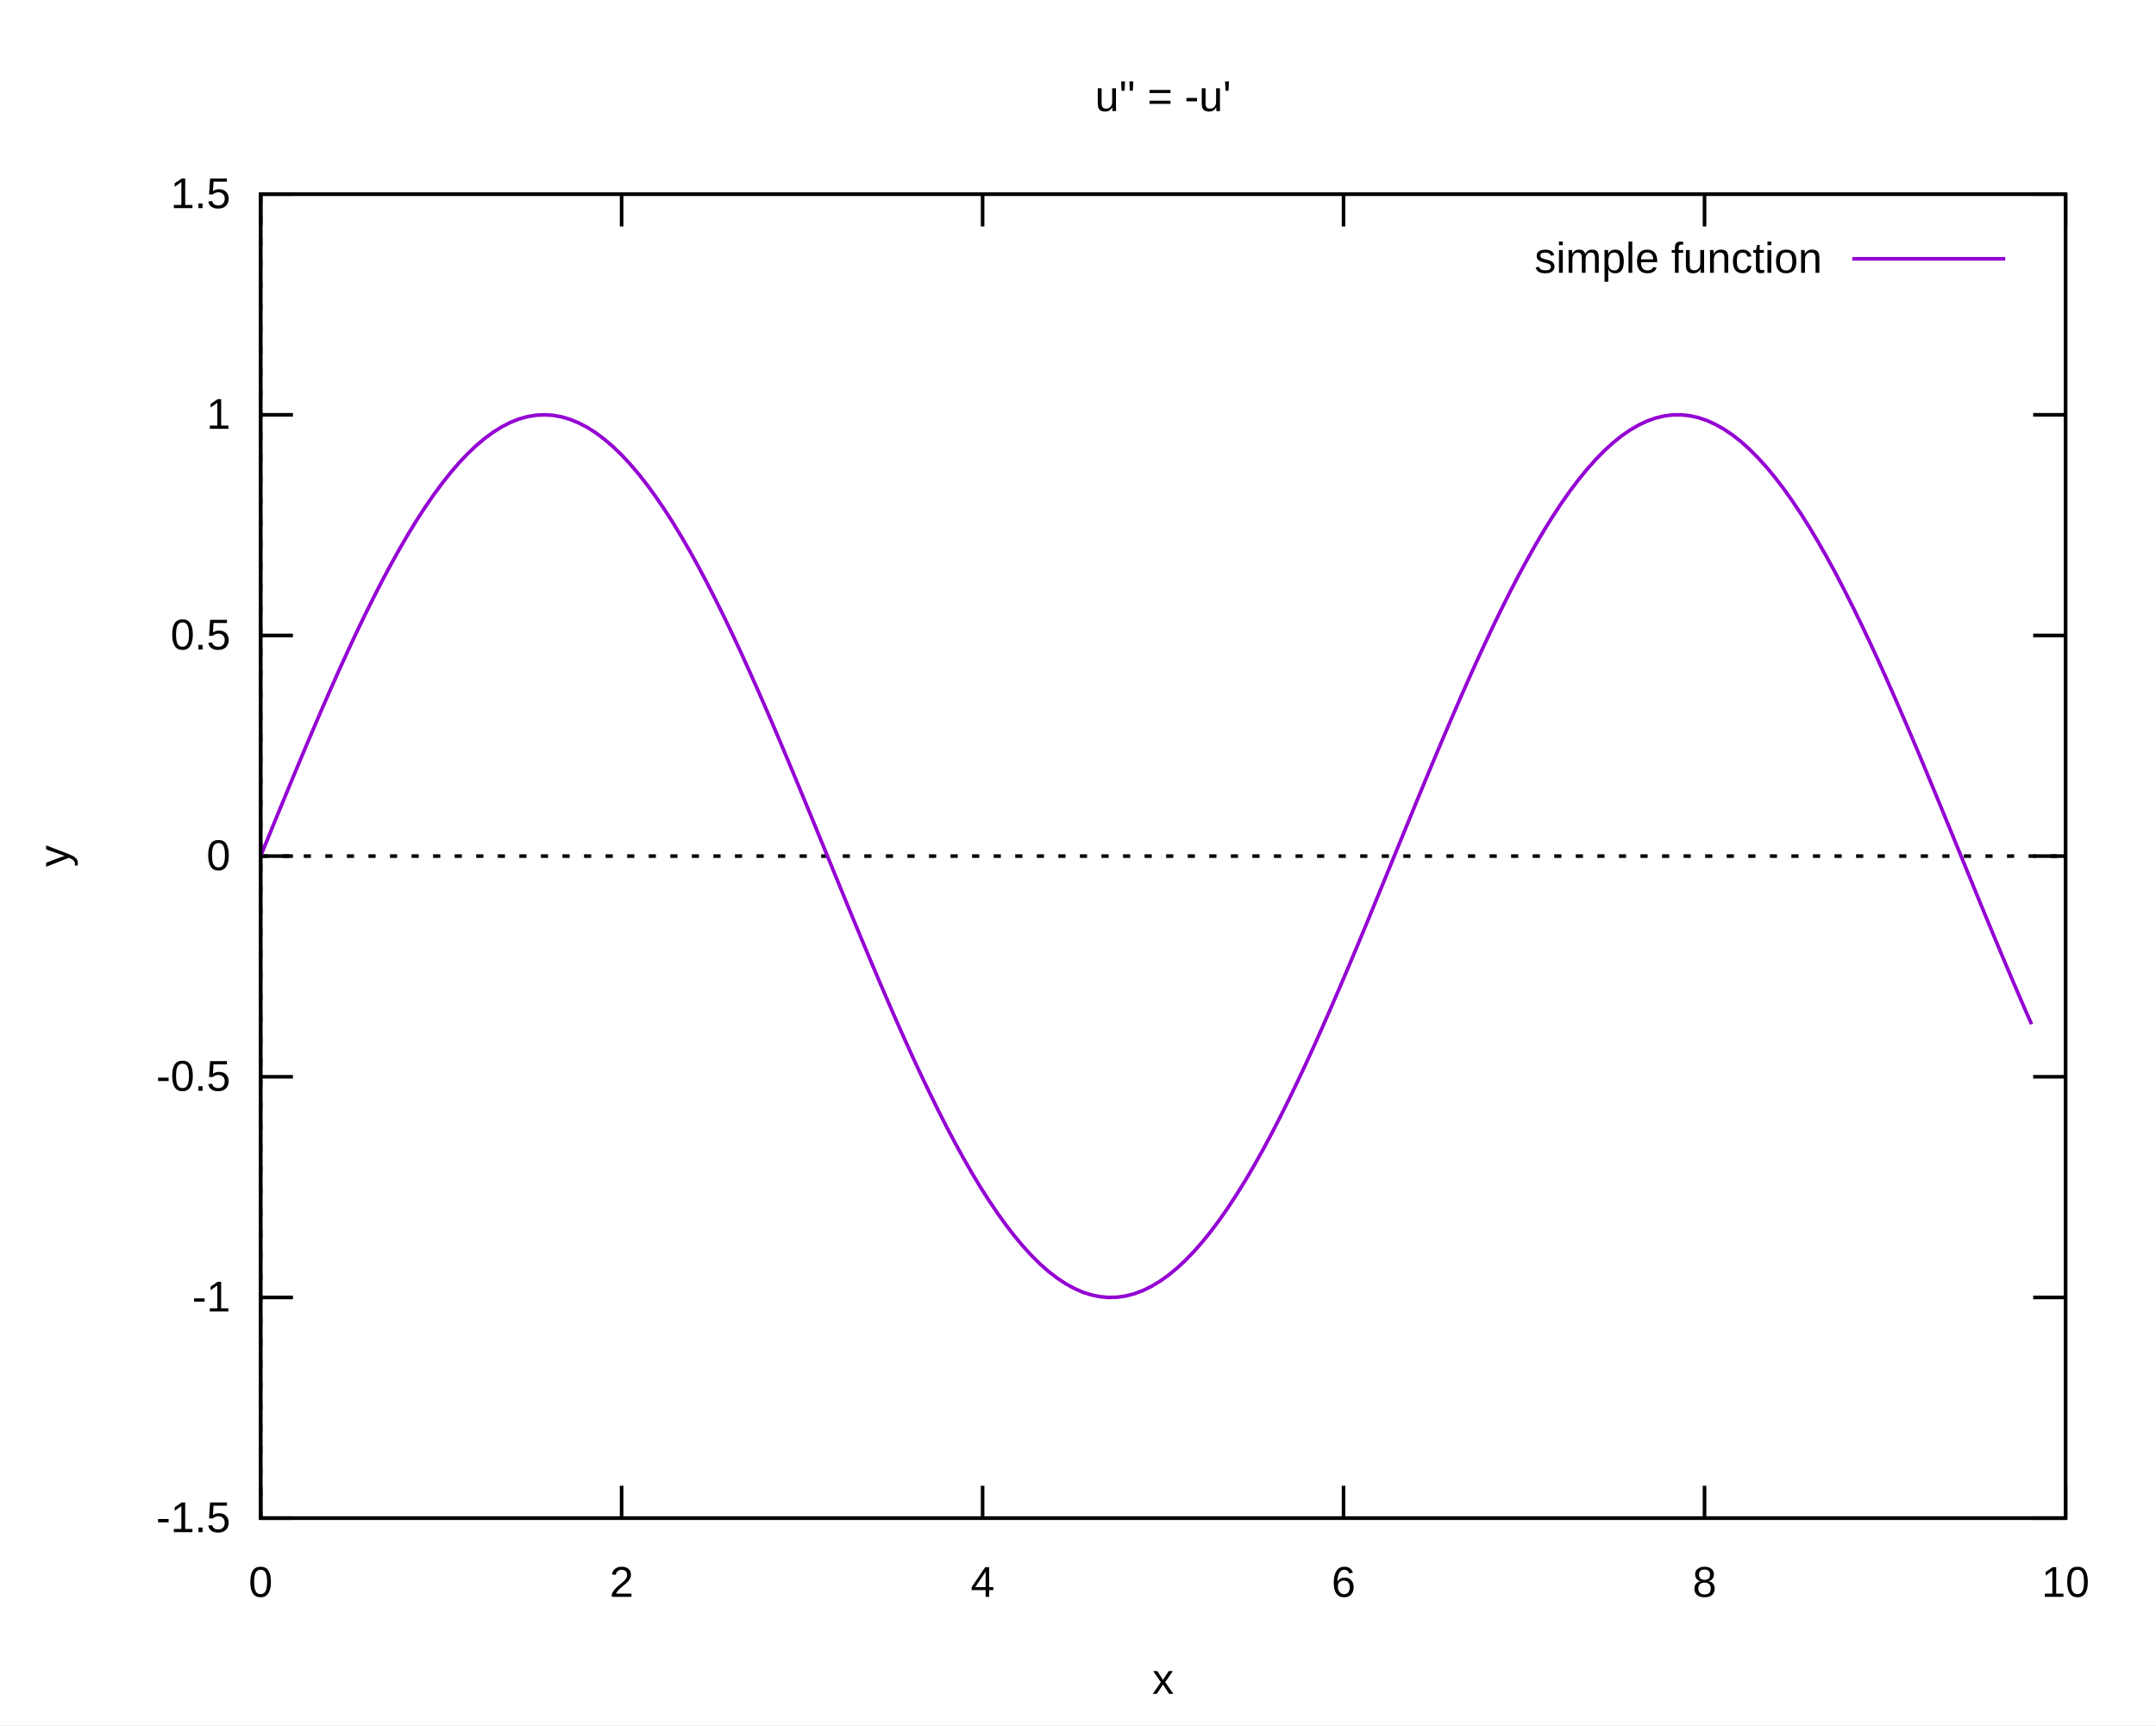
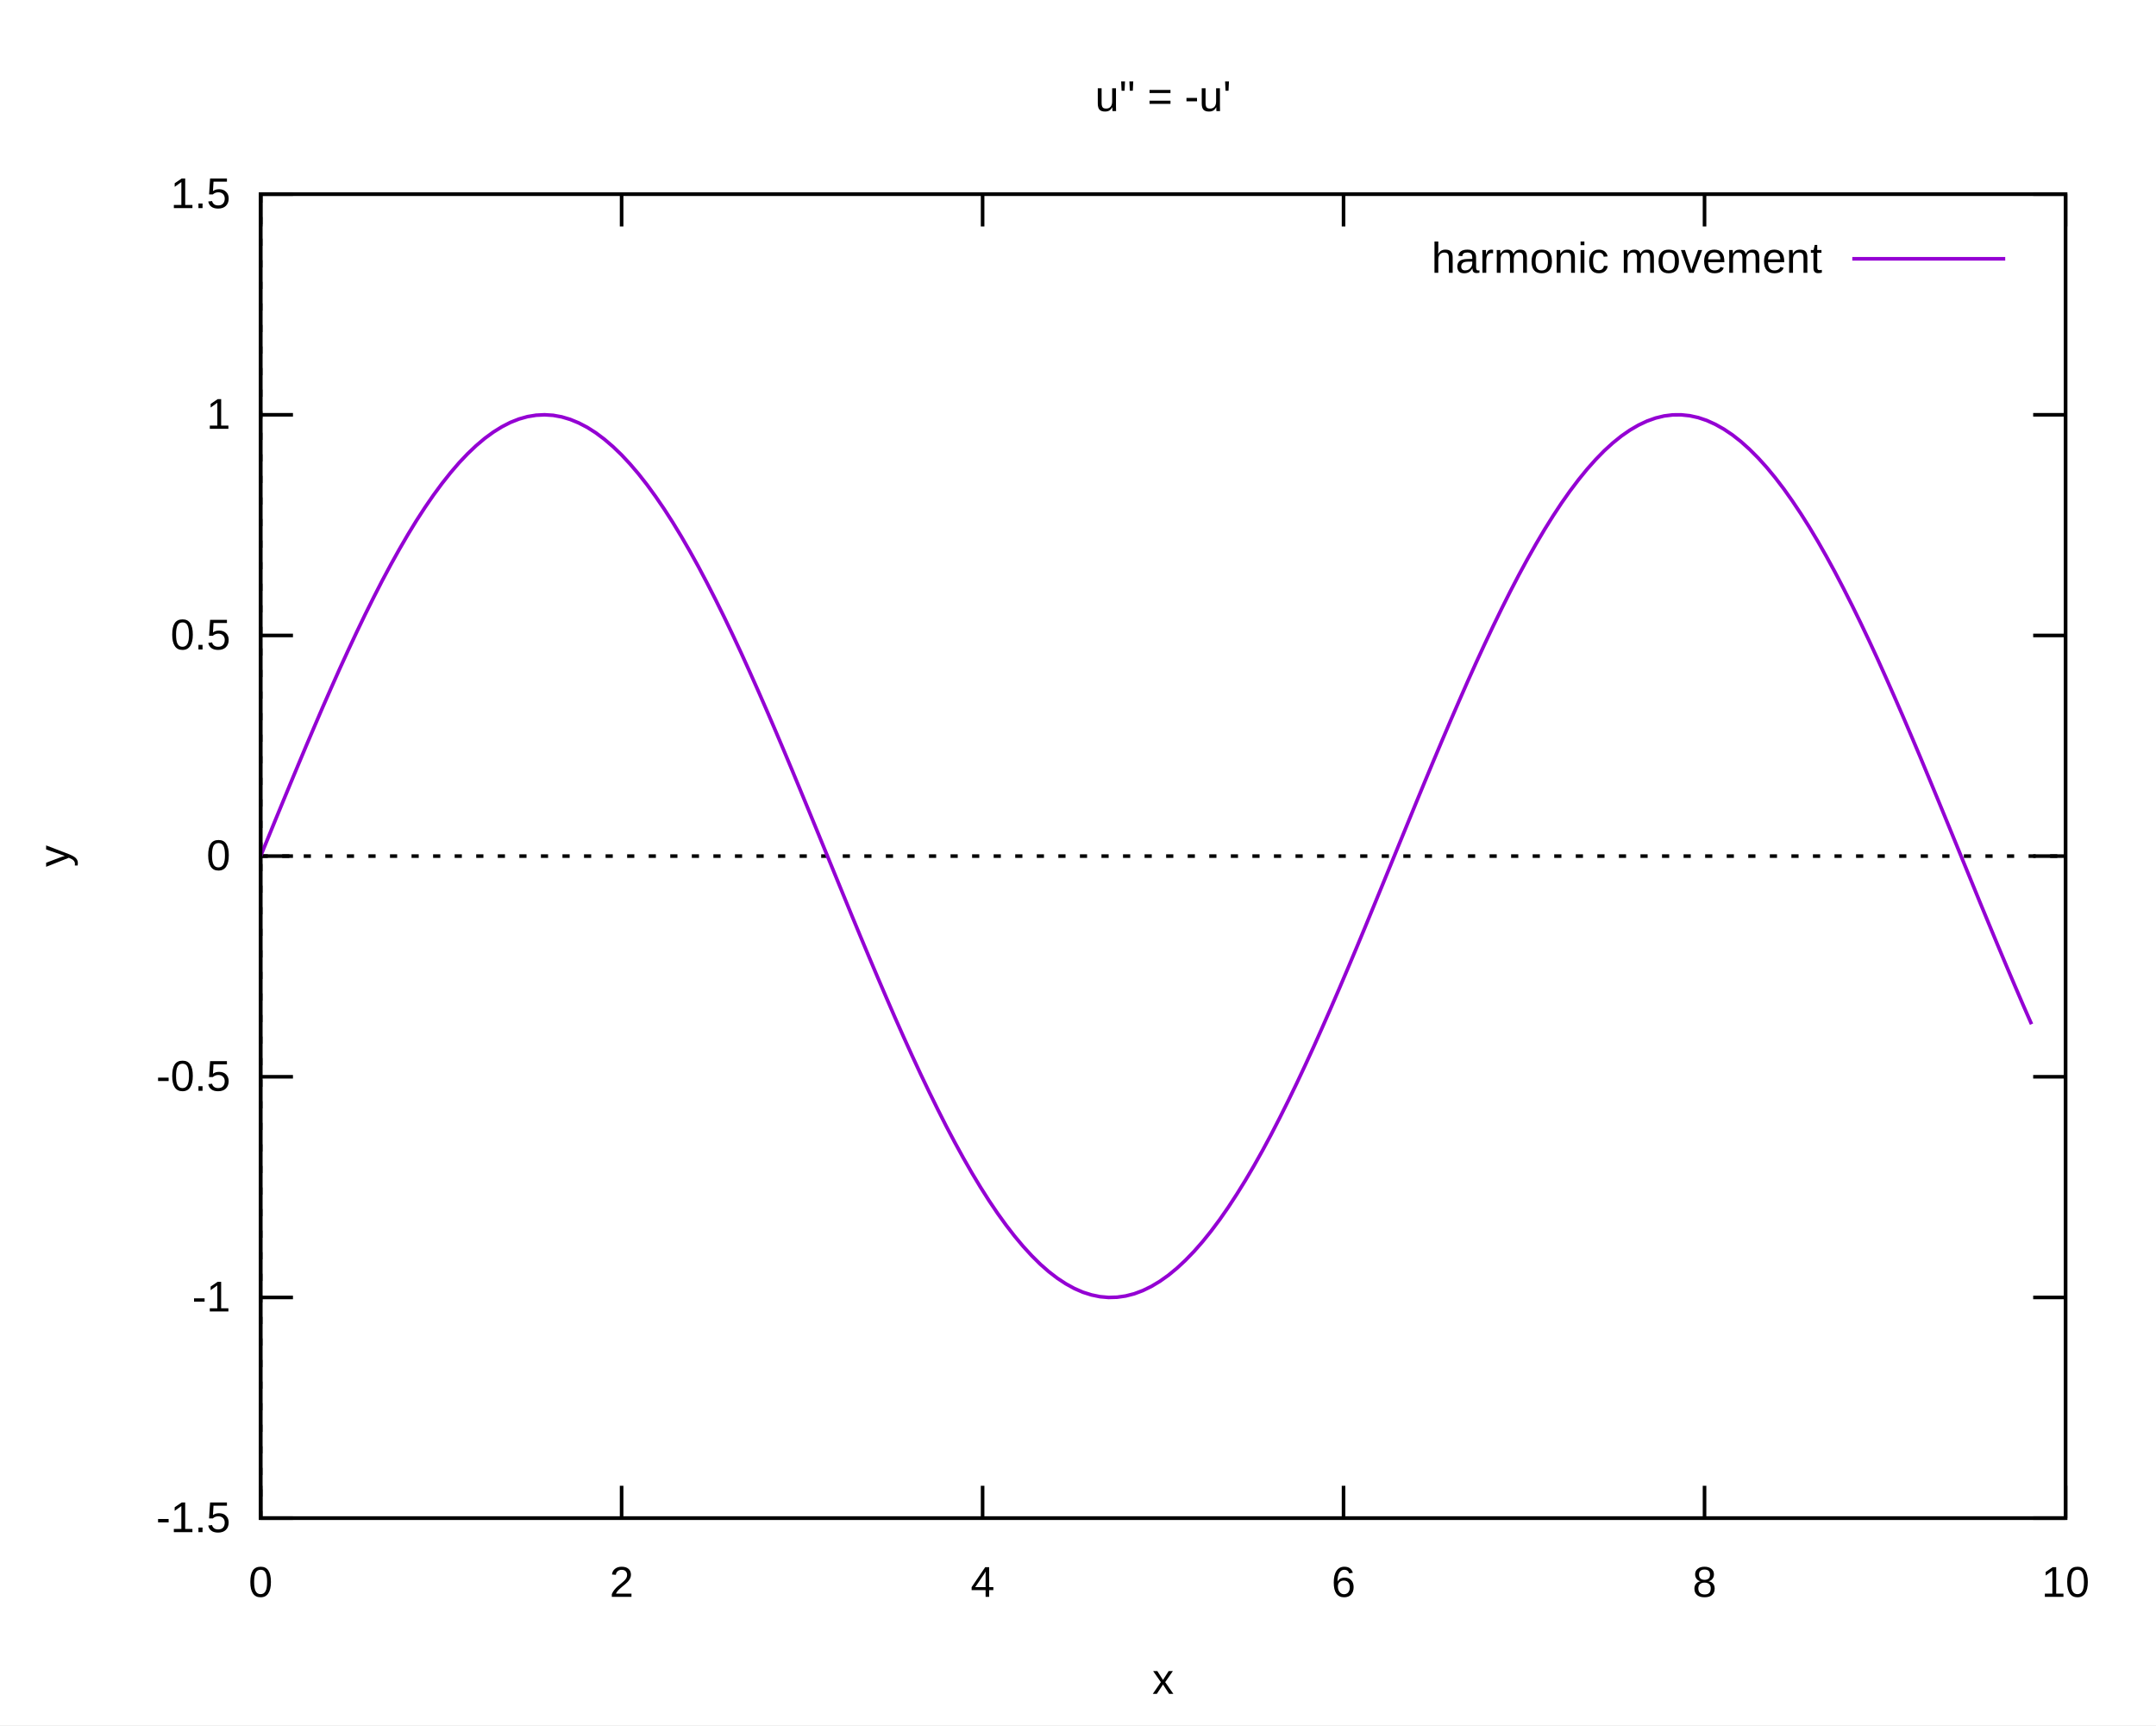
<svg xmlns="http://www.w3.org/2000/svg" xmlns:xlink="http://www.w3.org/1999/xlink" width="600" height="480" viewBox="0 0 600 480">
  <g id="gnuplot_canvas">
    <rect x="0" y="0" width="600" height="480" fill="#ffffff" />
    <defs>
      <circle id="gpDot" r="0.5" stroke-width="0.5" stroke="currentColor" />
      <path id="gpPt0" stroke-width="0.222" stroke="currentColor" d="M-1,0 h2 M0,-1 v2" />
      <path id="gpPt1" stroke-width="0.222" stroke="currentColor" d="M-1,-1 L1,1 M1,-1 L-1,1" />
      <path id="gpPt2" stroke-width="0.222" stroke="currentColor" d="M-1,0 L1,0 M0,-1 L0,1 M-1,-1 L1,1 M-1,1 L1,-1" />
      <rect id="gpPt3" stroke-width="0.222" stroke="currentColor" x="-1" y="-1" width="2" height="2" />
      <rect id="gpPt4" stroke-width="0.222" stroke="currentColor" fill="currentColor" x="-1" y="-1" width="2" height="2" />
      <circle id="gpPt5" stroke-width="0.222" stroke="currentColor" cx="0" cy="0" r="1" />
      <use xlink:href="#gpPt5" id="gpPt6" fill="currentColor" stroke="none" />
      <path id="gpPt7" stroke-width="0.222" stroke="currentColor" d="M0,-1.33 L-1.33,0.67 L1.33,0.67 z" />
      <use xlink:href="#gpPt7" id="gpPt8" fill="currentColor" stroke="none" />
      <use xlink:href="#gpPt7" id="gpPt9" stroke="currentColor" transform="rotate(180)" />
      <use xlink:href="#gpPt9" id="gpPt10" fill="currentColor" stroke="none" />
      <use xlink:href="#gpPt3" id="gpPt11" stroke="currentColor" transform="rotate(45)" />
      <use xlink:href="#gpPt11" id="gpPt12" fill="currentColor" stroke="none" />
      <path id="gpPt13" stroke-width="0.222" stroke="currentColor" d="M0,1.330 L1.265,0.411 L0.782,-1.067 L-0.782,-1.076 L-1.265,0.411 z" />
      <use xlink:href="#gpPt13" id="gpPt14" fill="currentColor" stroke="none" />
      <filter id="textbox" filterUnits="objectBoundingBox" x="0" y="0" height="1" width="1">
        <feFlood flood-color="#FFFFFF" flood-opacity="1" result="bgnd" />
        <feComposite in="SourceGraphic" in2="bgnd" operator="atop" />
      </filter>
      <filter id="greybox" filterUnits="objectBoundingBox" x="0" y="0" height="1" width="1">
        <feFlood flood-color="lightgrey" flood-opacity="1" result="grey" />
        <feComposite in="SourceGraphic" in2="grey" operator="atop" />
      </filter>
    </defs>
    <g fill="none" color="#FFFFFF" stroke="currentColor" stroke-width="1.00" stroke-linecap="butt" stroke-linejoin="miter">
</g>
    <g fill="none" color="black" stroke="currentColor" stroke-width="1.00" stroke-linecap="butt" stroke-linejoin="miter">
      <path stroke="black" d="M72.53,422.40 L81.53,422.40 M574.82,422.40 L565.82,422.40  " />
      <g transform="translate(64.14,426.30)" stroke="none" fill="black" font-family="Arial" font-size="12.00" text-anchor="end">
        <text>
          <tspan font-family="Arial">-1.5</tspan>
        </text>
      </g>
    </g>
    <g fill="none" color="black" stroke="currentColor" stroke-width="1.00" stroke-linecap="butt" stroke-linejoin="miter">
      <path stroke="black" d="M72.53,361.00 L81.53,361.00 M574.82,361.00 L565.82,361.00  " />
      <g transform="translate(64.14,364.90)" stroke="none" fill="black" font-family="Arial" font-size="12.00" text-anchor="end">
        <text>
          <tspan font-family="Arial">-1</tspan>
        </text>
      </g>
    </g>
    <g fill="none" color="black" stroke="currentColor" stroke-width="1.00" stroke-linecap="butt" stroke-linejoin="miter">
      <path stroke="black" d="M72.53,299.60 L81.53,299.60 M574.82,299.60 L565.82,299.60  " />
      <g transform="translate(64.14,303.50)" stroke="none" fill="black" font-family="Arial" font-size="12.00" text-anchor="end">
        <text>
          <tspan font-family="Arial">-0.5</tspan>
        </text>
      </g>
    </g>
    <g fill="none" color="black" stroke="currentColor" stroke-width="1.00" stroke-linecap="butt" stroke-linejoin="miter">
      <path stroke="black" d="M72.53,238.20 L81.53,238.20 M574.82,238.20 L565.82,238.20  " />
      <g transform="translate(64.14,242.10)" stroke="none" fill="black" font-family="Arial" font-size="12.00" text-anchor="end">
        <text>
          <tspan font-family="Arial"> 0</tspan>
        </text>
      </g>
    </g>
    <g fill="none" color="black" stroke="currentColor" stroke-width="1.00" stroke-linecap="butt" stroke-linejoin="miter">
      <path stroke="black" d="M72.53,176.81 L81.53,176.81 M574.82,176.81 L565.82,176.81  " />
      <g transform="translate(64.14,180.71)" stroke="none" fill="black" font-family="Arial" font-size="12.00" text-anchor="end">
        <text>
          <tspan font-family="Arial"> 0.5</tspan>
        </text>
      </g>
    </g>
    <g fill="none" color="black" stroke="currentColor" stroke-width="1.00" stroke-linecap="butt" stroke-linejoin="miter">
      <path stroke="black" d="M72.53,115.41 L81.53,115.41 M574.82,115.41 L565.82,115.41  " />
      <g transform="translate(64.14,119.31)" stroke="none" fill="black" font-family="Arial" font-size="12.00" text-anchor="end">
        <text>
          <tspan font-family="Arial"> 1</tspan>
        </text>
      </g>
    </g>
    <g fill="none" color="black" stroke="currentColor" stroke-width="1.00" stroke-linecap="butt" stroke-linejoin="miter">
      <path stroke="black" d="M72.53,54.01 L81.53,54.01 M574.82,54.01 L565.82,54.01  " />
      <g transform="translate(64.14,57.91)" stroke="none" fill="black" font-family="Arial" font-size="12.00" text-anchor="end">
        <text>
          <tspan font-family="Arial"> 1.5</tspan>
        </text>
      </g>
    </g>
    <g fill="none" color="black" stroke="currentColor" stroke-width="1.00" stroke-linecap="butt" stroke-linejoin="miter">
      <path stroke="black" d="M72.53,422.40 L72.53,413.40 M72.53,54.01 L72.53,63.01  " />
      <g transform="translate(72.53,444.30)" stroke="none" fill="black" font-family="Arial" font-size="12.00" text-anchor="middle">
        <text>
          <tspan font-family="Arial"> 0</tspan>
        </text>
      </g>
    </g>
    <g fill="none" color="black" stroke="currentColor" stroke-width="1.00" stroke-linecap="butt" stroke-linejoin="miter">
      <path stroke="black" d="M172.99,422.40 L172.99,413.40 M172.99,54.01 L172.99,63.01  " />
      <g transform="translate(172.99,444.30)" stroke="none" fill="black" font-family="Arial" font-size="12.00" text-anchor="middle">
        <text>
          <tspan font-family="Arial"> 2</tspan>
        </text>
      </g>
    </g>
    <g fill="none" color="black" stroke="currentColor" stroke-width="1.00" stroke-linecap="butt" stroke-linejoin="miter">
      <path stroke="black" d="M273.45,422.40 L273.45,413.40 M273.45,54.01 L273.45,63.01  " />
      <g transform="translate(273.45,444.30)" stroke="none" fill="black" font-family="Arial" font-size="12.00" text-anchor="middle">
        <text>
          <tspan font-family="Arial"> 4</tspan>
        </text>
      </g>
    </g>
    <g fill="none" color="black" stroke="currentColor" stroke-width="1.00" stroke-linecap="butt" stroke-linejoin="miter">
      <path stroke="black" d="M373.90,422.40 L373.90,413.40 M373.90,54.01 L373.90,63.01  " />
      <g transform="translate(373.90,444.30)" stroke="none" fill="black" font-family="Arial" font-size="12.00" text-anchor="middle">
        <text>
          <tspan font-family="Arial"> 6</tspan>
        </text>
      </g>
    </g>
    <g fill="none" color="black" stroke="currentColor" stroke-width="1.00" stroke-linecap="butt" stroke-linejoin="miter">
      <path stroke="black" d="M474.36,422.40 L474.36,413.40 M474.36,54.01 L474.36,63.01  " />
      <g transform="translate(474.36,444.30)" stroke="none" fill="black" font-family="Arial" font-size="12.00" text-anchor="middle">
        <text>
          <tspan font-family="Arial"> 8</tspan>
        </text>
      </g>
    </g>
    <g fill="none" color="black" stroke="currentColor" stroke-width="1.00" stroke-linecap="butt" stroke-linejoin="miter">
      <path stroke="black" d="M574.82,422.40 L574.82,413.40 M574.82,54.01 L574.82,63.01  " />
      <g transform="translate(574.82,444.30)" stroke="none" fill="black" font-family="Arial" font-size="12.00" text-anchor="middle">
        <text>
          <tspan font-family="Arial"> 10</tspan>
        </text>
      </g>
    </g>
    <g fill="none" color="black" stroke="currentColor" stroke-width="1.00" stroke-linecap="butt" stroke-linejoin="miter">
</g>
    <g fill="none" color="gray" stroke="currentColor" stroke-width="1.00" stroke-linecap="butt" stroke-linejoin="miter">
      <path stroke="black" stroke-dasharray="2,4" d="M72.53,238.20 L574.82,238.20  " />
    </g>
    <g fill="none" color="gray" stroke="currentColor" stroke-width="1.00" stroke-linecap="butt" stroke-linejoin="miter">
      <path stroke="black" stroke-dasharray="2,4" d="M72.53,422.40 L72.53,54.01  " />
    </g>
    <g fill="none" color="black" stroke="currentColor" stroke-width="1.00" stroke-linecap="butt" stroke-linejoin="miter">
      <path stroke="black" d="M72.53,54.01 L72.53,422.40 L574.82,422.40 L574.82,54.01 L72.53,54.01 Z  " />
    </g>
    <g fill="none" color="black" stroke="currentColor" stroke-width="1.00" stroke-linecap="butt" stroke-linejoin="miter">
      <g transform="translate(19.18,238.21) rotate(270)" stroke="none" fill="black" font-family="Arial" font-size="12.00" text-anchor="middle">
        <text>
          <tspan font-family="Arial">y</tspan>
        </text>
      </g>
    </g>
    <g fill="none" color="black" stroke="currentColor" stroke-width="1.00" stroke-linecap="butt" stroke-linejoin="miter">
      <g transform="translate(323.67,471.30)" stroke="none" fill="black" font-family="Arial" font-size="12.00" text-anchor="middle">
        <text>
          <tspan font-family="Arial">x</tspan>
        </text>
      </g>
    </g>
    <g fill="none" color="black" stroke="currentColor" stroke-width="1.00" stroke-linecap="butt" stroke-linejoin="miter">
</g>
    <g id="gnuplot_plot_1">
      <g fill="none" color="black" stroke="currentColor" stroke-width="1.00" stroke-linecap="butt" stroke-linejoin="miter">
        <g transform="translate(507.09,75.91)" stroke="none" fill="black" font-family="Arial" font-size="12.00" text-anchor="end">
          <text>
-             <tspan font-family="Arial">simple function</tspan>
+             <tspan font-family="Arial">harmonic movement</tspan>
          </text>
        </g>
      </g>
      <g fill="none" color="black" stroke="currentColor" stroke-width="1.00" stroke-linecap="butt" stroke-linejoin="miter">
        <path stroke="rgb(148,   0, 211)" d="M515.48,72.01 L558.04,72.01 M72.53,238.20 L73.03,236.98 L73.93,234.78 L75.23,231.61 L76.85,227.64 L78.73,223.08   L80.78,218.12 L82.95,212.91 L85.19,207.57 L87.49,202.17 L89.81,196.77 L92.16,191.42 L94.51,186.14 L96.88,180.97   L99.25,175.90 L101.62,170.97 L104.00,166.19 L106.37,161.56 L108.75,157.11 L111.13,152.84 L113.51,148.75 L115.88,144.87   L118.26,141.20 L120.64,137.74 L123.02,134.51 L125.40,131.51 L127.77,128.75 L130.15,126.24 L132.53,123.98 L134.91,121.97   L137.29,120.23 L139.67,118.75 L142.04,117.53 L144.42,116.59 L146.80,115.92 L149.18,115.53 L151.56,115.41 L153.94,115.56   L156.31,115.99 L158.69,116.70 L161.07,117.68 L163.45,118.92 L165.83,120.44 L168.20,122.22 L170.58,124.26 L172.96,126.55   L175.34,129.10 L177.72,131.89 L180.10,134.92 L182.47,138.18 L184.85,141.66 L187.23,145.36 L189.61,149.27 L191.99,153.38   L194.37,157.68 L196.74,162.16 L199.12,166.81 L201.50,171.62 L203.88,176.58 L206.26,181.68 L208.63,186.91 L211.01,192.25   L213.39,197.69 L215.77,203.23 L218.15,208.84 L220.53,214.52 L222.90,220.25 L225.28,226.02 L227.66,231.82 L230.04,237.63   L232.42,243.45 L234.80,249.25 L237.17,255.03 L239.55,260.77 L241.93,266.46 L244.31,272.09 L246.69,277.64 L249.06,283.10   L251.44,288.46 L253.82,293.71 L256.20,298.84 L258.58,303.82 L260.96,308.66 L263.33,313.35 L265.71,317.86 L268.09,322.20   L270.47,326.35 L272.85,330.30 L275.22,334.04 L277.60,337.57 L279.98,340.87 L282.36,343.95 L284.74,346.79 L287.12,349.38   L289.49,351.73 L291.87,353.82 L294.25,355.65 L296.63,357.21 L299.01,358.52 L301.38,359.55 L303.76,360.30 L306.14,360.79   L308.52,361.00 L310.90,360.93 L313.28,360.59 L315.65,359.98 L318.03,359.09 L320.41,357.93 L322.79,356.50 L325.17,354.81   L327.55,352.85 L329.92,350.64 L332.30,348.18 L334.68,345.47 L337.06,342.51 L339.44,339.33 L341.81,335.92 L344.19,332.28   L346.57,328.44 L348.95,324.40 L351.33,320.16 L353.71,315.74 L356.08,311.14 L358.46,306.38 L360.84,301.47 L363.22,296.41   L365.60,291.23 L367.97,285.92 L370.35,280.51 L372.73,275.01 L375.11,269.42 L377.49,263.76 L379.87,258.04 L382.24,252.28   L384.62,246.49 L387.00,240.68 L389.38,234.86 L391.76,229.06 L394.13,223.27 L396.51,217.51 L398.89,211.80 L401.27,206.16   L403.65,200.58 L406.03,195.09 L408.40,189.69 L410.78,184.40 L413.16,179.24 L415.54,174.20 L417.92,169.31 L420.29,164.58   L422.67,160.00 L425.05,155.61 L427.43,151.40 L429.81,147.38 L432.19,143.57 L434.56,139.97 L436.94,136.59 L439.32,133.44   L441.70,130.52 L444.08,127.85 L446.45,125.42 L448.83,123.25 L451.21,121.33 L453.59,119.68 L455.97,118.29 L458.35,117.17   L460.72,116.32 L463.10,115.74 L465.48,115.44 L467.86,115.42 L470.24,115.67 L472.61,116.19 L474.99,116.99 L477.37,118.07   L479.75,119.41 L482.13,121.01 L484.51,122.88 L486.88,125.01 L489.26,127.39 L491.64,130.02 L494.02,132.90 L496.40,136.01   L498.77,139.35 L501.15,142.91 L503.53,146.68 L505.91,150.66 L508.29,154.84 L510.67,159.20 L513.04,163.74 L515.42,168.45   L517.80,173.31 L520.18,178.32 L522.56,183.46 L524.93,188.73 L527.31,194.11 L529.69,199.58 L532.07,205.15 L534.45,210.78   L536.82,216.48 L539.20,222.23 L541.58,228.01 L543.96,233.82 L546.34,239.64 L548.72,245.45 L551.09,251.25 L553.47,257.01   L555.85,262.74 L558.23,268.41 L560.61,274.01 L562.98,279.53 L565.36,284.96  " />
      </g>
    </g>
    <g fill="none" color="#FFFFFF" stroke="rgb(148,   0, 211)" stroke-width="2.00" stroke-linecap="butt" stroke-linejoin="miter">
</g>
    <g fill="none" color="black" stroke="currentColor" stroke-width="2.00" stroke-linecap="butt" stroke-linejoin="miter">
</g>
    <g fill="none" color="black" stroke="black" stroke-width="1.00" stroke-linecap="butt" stroke-linejoin="miter">
</g>
    <g fill="none" color="black" stroke="currentColor" stroke-width="1.00" stroke-linecap="butt" stroke-linejoin="miter">
      <path stroke="black" d="M72.53,54.01 L72.53,422.40 L574.82,422.40 L574.82,54.01 L72.53,54.01 Z  " />
    </g>
    <g fill="none" color="black" stroke="currentColor" stroke-width="1.00" stroke-linecap="butt" stroke-linejoin="miter">
      <g transform="translate(323.67,30.91)" stroke="none" fill="black" font-family="Arial" font-size="12.00" text-anchor="middle">
        <text>
          <tspan font-family="Arial">u'' = -u'</tspan>
        </text>
      </g>
    </g>
    <g fill="none" color="black" stroke="currentColor" stroke-width="1.00" stroke-linecap="butt" stroke-linejoin="miter">
</g>
  </g>
</svg>
